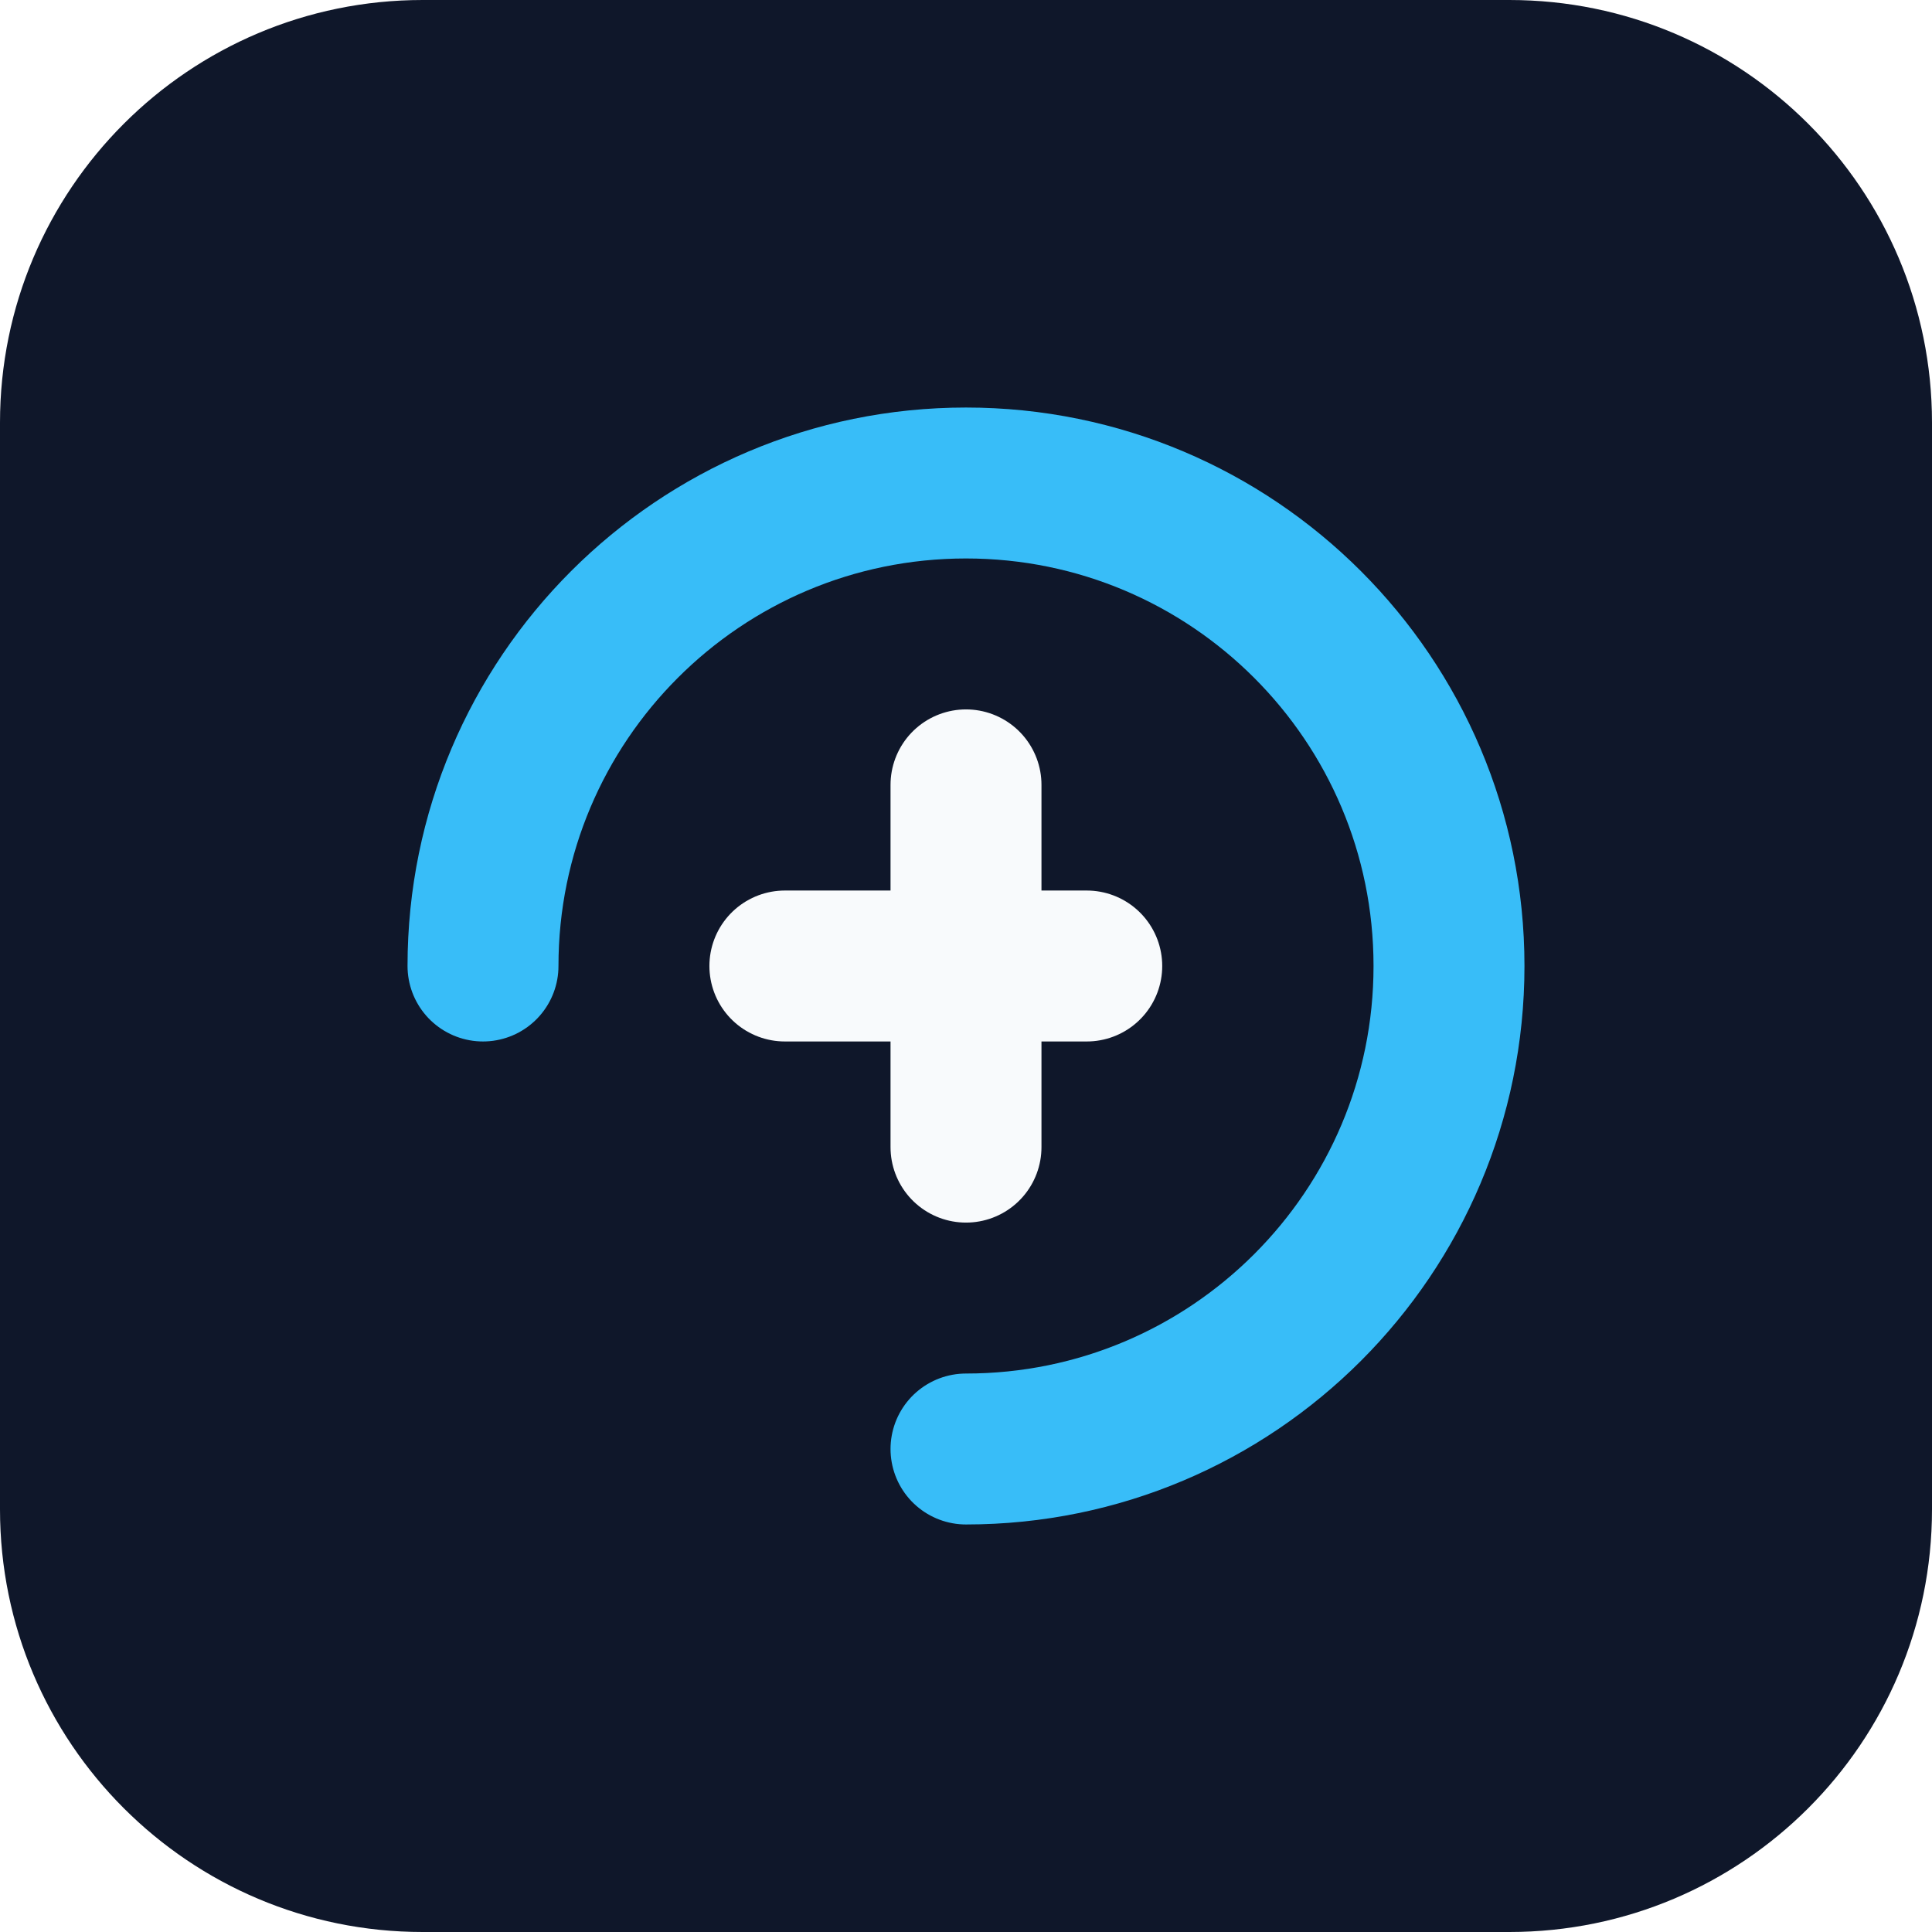
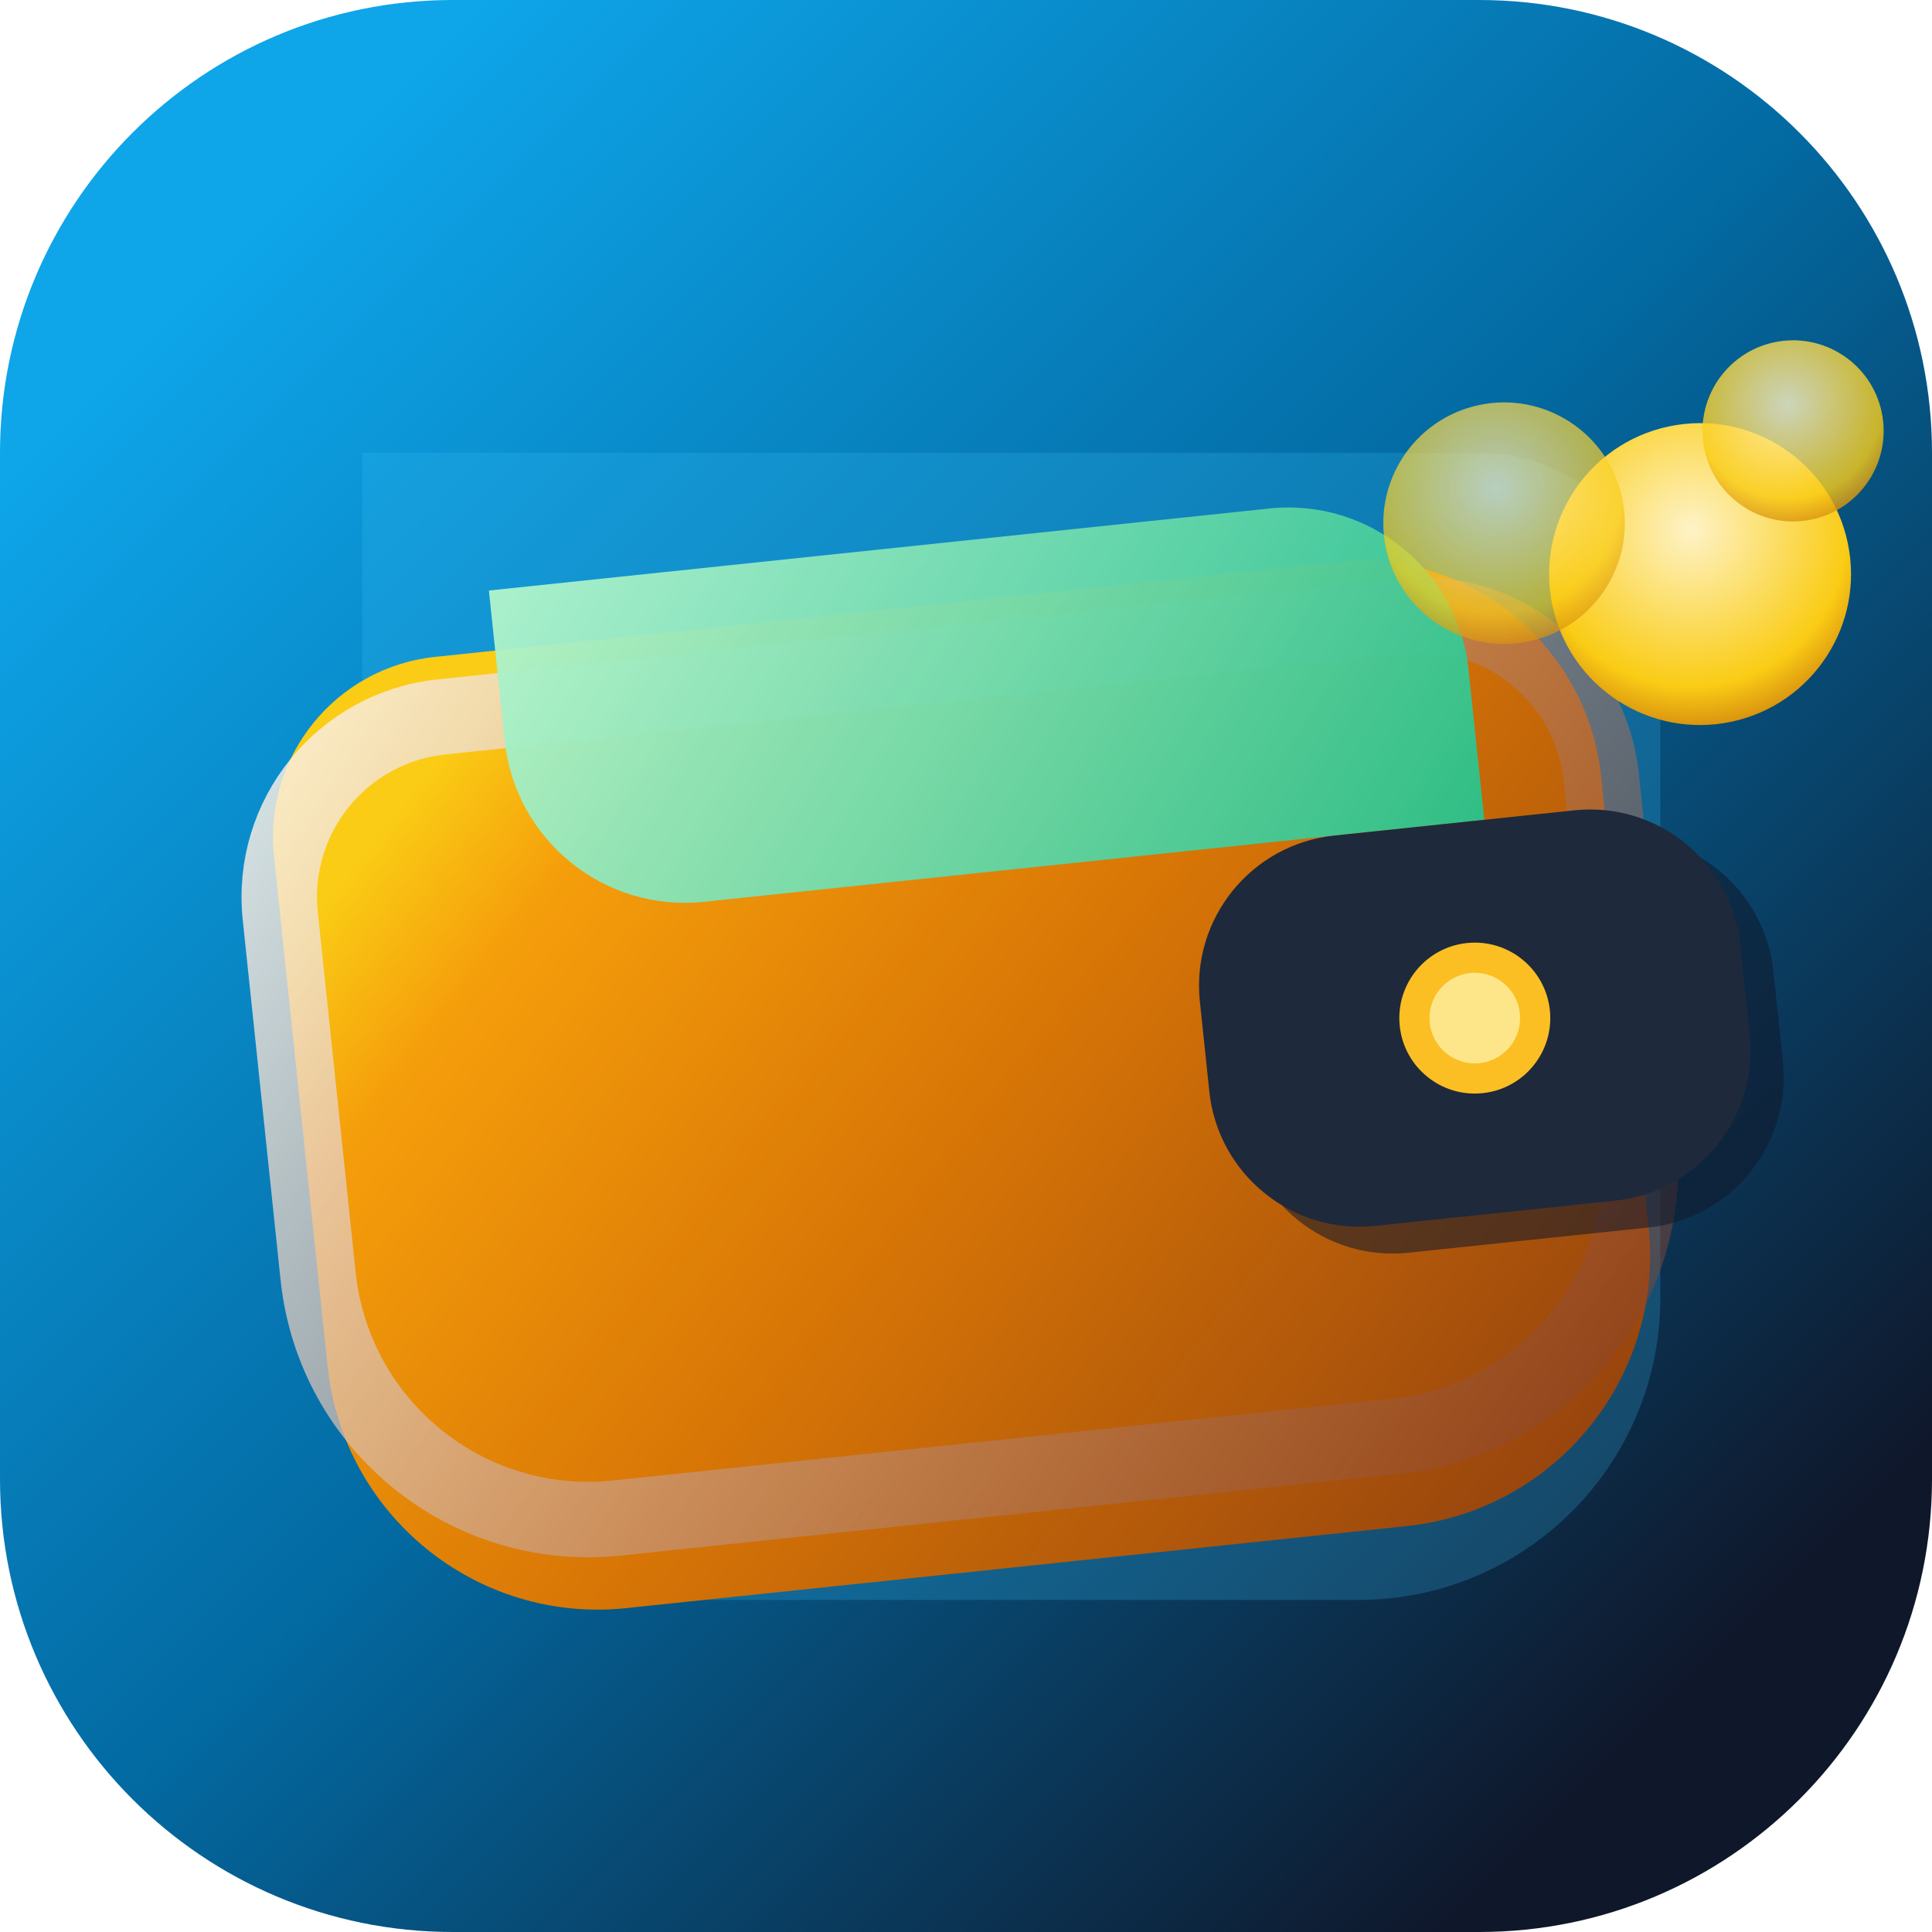
- <svg xmlns="http://www.w3.org/2000/svg" viewBox="0 0 128 128" role="img" aria-label="Gestor de Despesas icon">
-   <rect width="128" height="128" rx="28" fill="#0f172a" />
-   <path d="M32 64c0-17.673 14.327-32 32-32s32 14.327 32 32-14.327 32-32 32" fill="none" stroke="#38bdf8" stroke-width="10" stroke-linecap="round" />
-   <path d="M52 64h20" stroke="#f8fafc" stroke-width="10" stroke-linecap="round" />
-   <path d="M64 52v24" stroke="#f8fafc" stroke-width="10" stroke-linecap="round" />
+ <svg xmlns="http://www.w3.org/2000/svg" viewBox="0 0 128 128" role="img" aria-label="Ícone moderno de carteira">
+   <defs>
+     <linearGradient id="bg" x1="16" y1="16" x2="112" y2="112" gradientUnits="userSpaceOnUse">
+       <stop offset="0" stop-color="#0ea5e9" />
+       <stop offset="0.5" stop-color="#0369a1" />
+       <stop offset="1" stop-color="#0f172a" />
+     </linearGradient>
+     <linearGradient id="wallet" x1="38" y1="40" x2="104" y2="104" gradientUnits="userSpaceOnUse">
+       <stop offset="0" stop-color="#facc15" />
+       <stop offset="0.12" stop-color="#f59e0b" />
+       <stop offset="0.45" stop-color="#d97706" />
+       <stop offset="1" stop-color="#92400e" />
+     </linearGradient>
+     <linearGradient id="walletEdge" x1="24" y1="36" x2="112" y2="108" gradientUnits="userSpaceOnUse">
+       <stop offset="0" stop-color="#fff7ed" stop-opacity="0.85" />
+       <stop offset="1" stop-color="#7c2d12" stop-opacity="0.4" />
+     </linearGradient>
+     <linearGradient id="cash" x1="40" y1="24" x2="104" y2="72" gradientUnits="userSpaceOnUse">
+       <stop offset="0" stop-color="#bbf7d0" />
+       <stop offset="1" stop-color="#10b981" />
+     </linearGradient>
+     <radialGradient id="coin" cx="50%" cy="35%" r="0.8">
+       <stop offset="0" stop-color="#fef3c7" />
+       <stop offset="0.65" stop-color="#facc15" />
+       <stop offset="1" stop-color="#b45309" />
+     </radialGradient>
+   </defs>
+   <rect width="128" height="128" rx="30" fill="url(#bg)" />
+   <g opacity="0.22">
+     <path d="M30 30h68a12 12 0 0 1 12 12v44a20 20 0 0 1-20 20H44a20 20 0 0 1-20-20V30Z" fill="#38bdf8" />
+   </g>
+   <g transform="rotate(-6 64 72)">
+     <path d="M32 40h60a16 16 0 0 1 16 16v30a18 18 0 0 1-18 18H38a18 18 0 0 1-18-18V52a12 12 0 0 1 12-12Z" fill="url(#wallet)" />
+     <path d="M32 44h64a12 12 0 0 1 12 12v24a18 18 0 0 1-18 18H38a18 18 0 0 1-18-18V56a12 12 0 0 1 12-12Z" fill="none" stroke="url(#walletEdge)" stroke-width="5" stroke-linejoin="round" />
+     <path d="M36 36h52a12 12 0 0 1 12 12v10H48a12 12 0 0 1-12-12V36Z" fill="url(#cash)" opacity="0.95" />
+     <path d="M92 60h16a10 10 0 0 1 10 10v6a10 10 0 0 1-10 10H92a10 10 0 0 1-10-10v-6a10 10 0 0 1 10-10Z" fill="#0f172a" opacity="0.55" />
+     <path d="M90 58h16a10 10 0 0 1 10 10v6a10 10 0 0 1-10 10H90a10 10 0 0 1-10-10v-6a10 10 0 0 1 10-10Z" fill="#1e293b" />
+     <circle cx="98" cy="71" r="5" fill="#fbbf24" />
+     <circle cx="98" cy="71" r="3" fill="#fde68a" />
+   </g>
+   <g transform="translate(18 -6) rotate(-12 104 40)">
+     <circle cx="94" cy="42" r="10" fill="url(#coin)" />
+     <circle cx="82" cy="36" r="8" fill="url(#coin)" opacity="0.7" />
+     <circle cx="102" cy="34" r="6" fill="url(#coin)" opacity="0.8" />
+   </g>
</svg>
